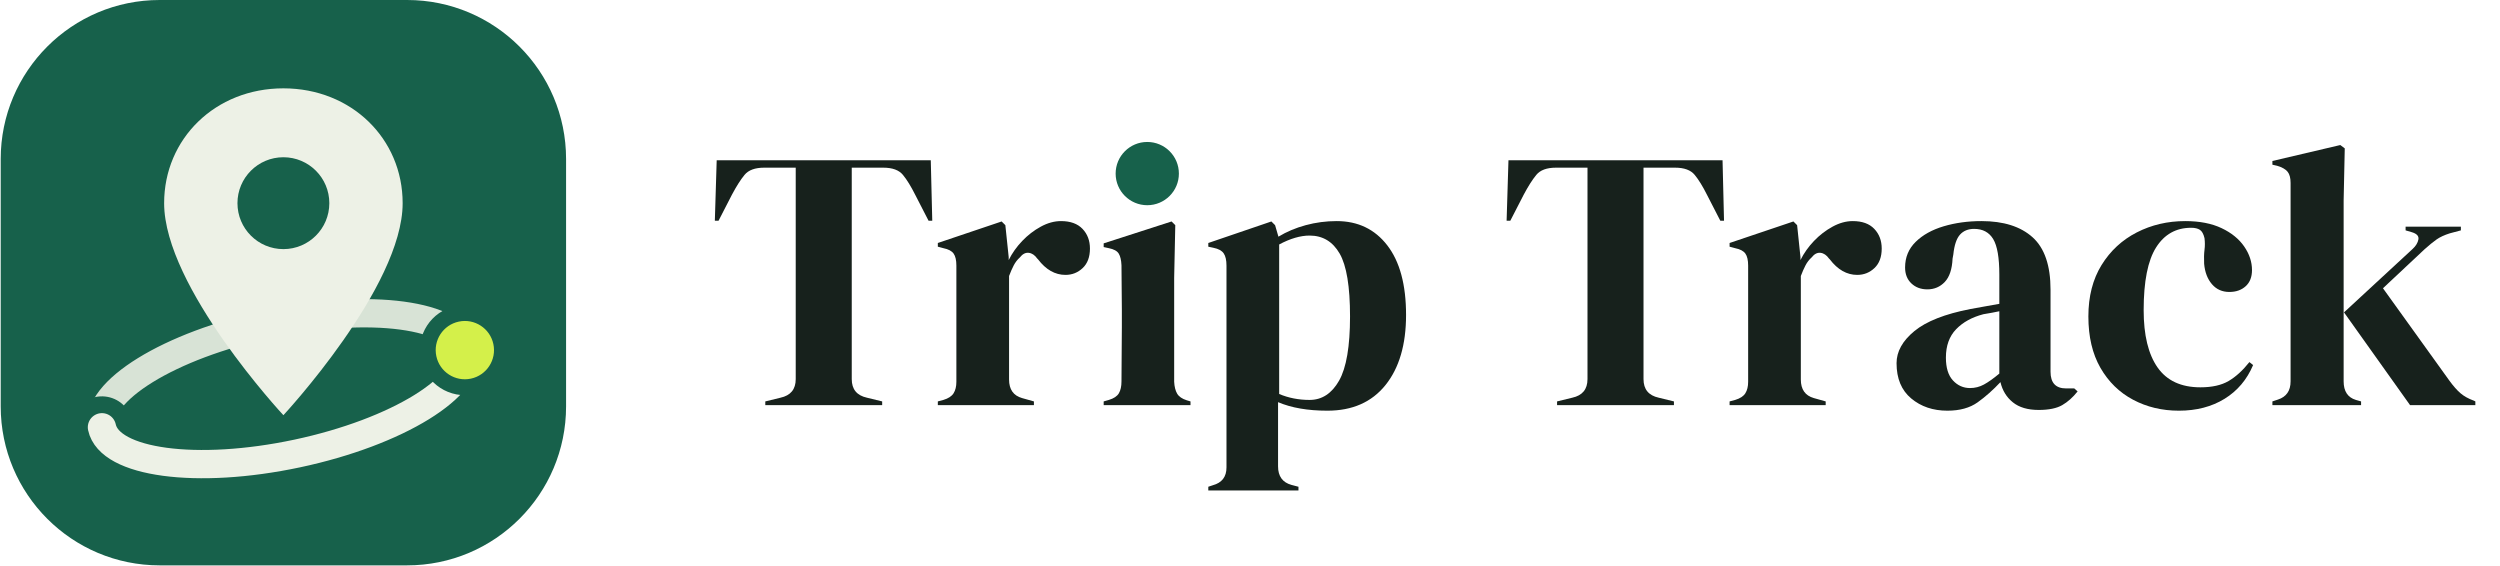
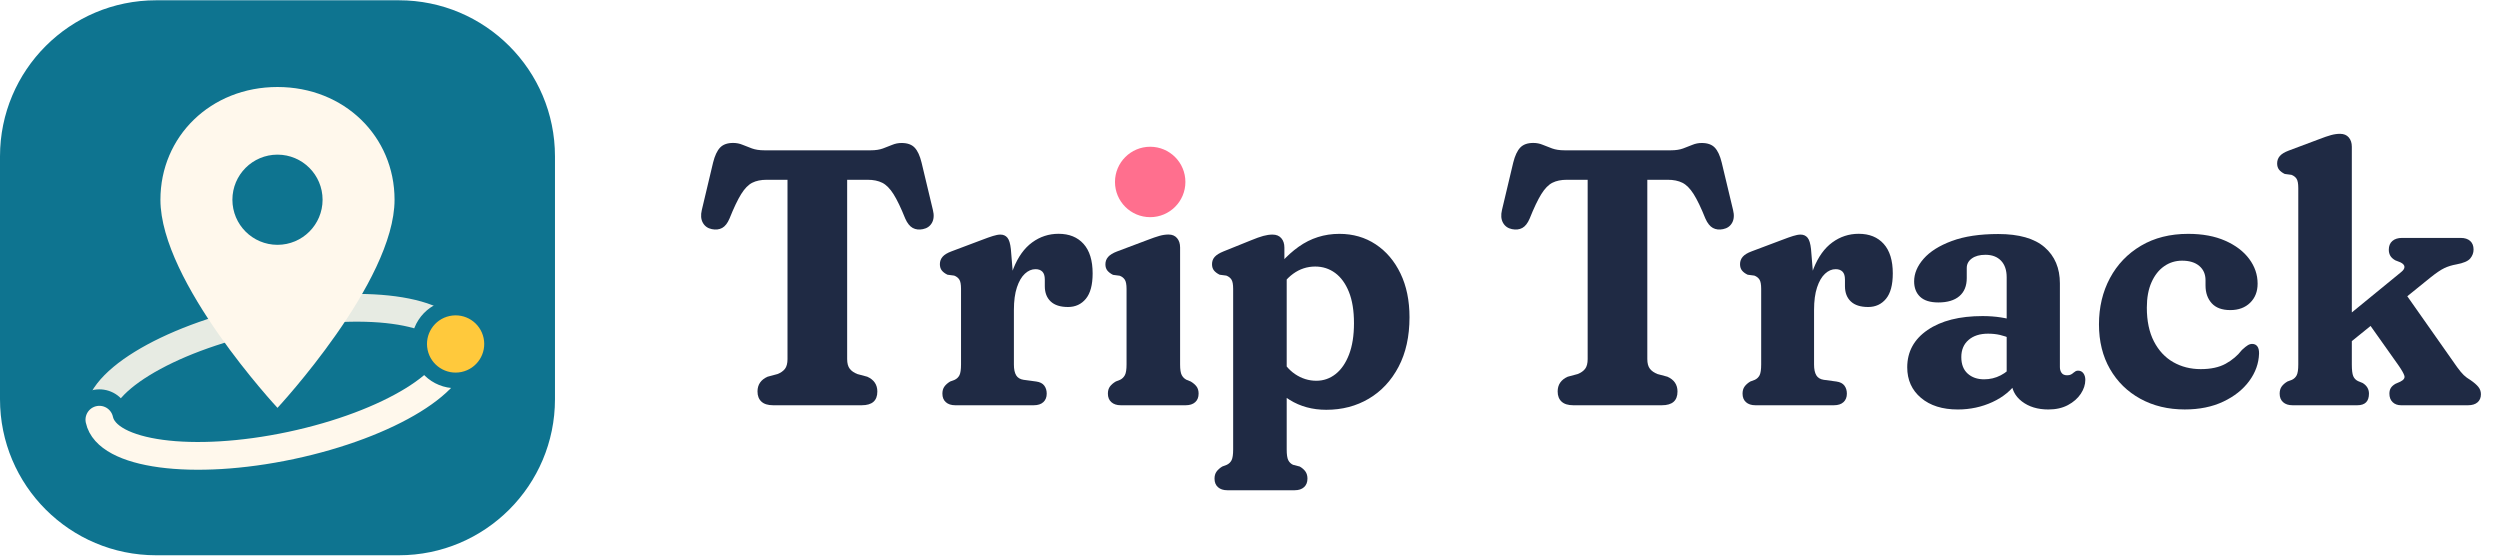
- <svg xmlns="http://www.w3.org/2000/svg" width="283" height="64" viewBox="0 0 282.84 64.00" role="img" aria-label="Trip Track">
+ <svg xmlns="http://www.w3.org/2000/svg" width="288" height="64" viewBox="0 0 288.30 64.00" role="img" aria-label="Trip Track">
  <g transform="translate(0 0) scale(1.0)">
-     <rect width="64" height="64" rx="18" fill="#17614B" />
+     <rect width="64" height="64" rx="18" fill="#0E7490" />
    <g transform="rotate(-12 32 44)">
-       <path d="M11 44A21 7.5 0 0 1 53 44" fill="none" stroke="#EDF1E6" stroke-width="3.2" stroke-linecap="round" opacity=".9" />
+       <path d="M11 44A21 7.5 0 0 1 53 44" fill="none" stroke="#FFF8EC" stroke-width="3.2" stroke-linecap="round" opacity=".9" />
    </g>
-     <path d="M32 10C24.3 10 18.5 15.7 18.5 23c0 9.5 13.5 24 13.5 24s13.5-14.5 13.5-24C45.5 15.7 39.7 10 32 10z" fill="#EDF1E6" />
-     <circle cx="32" cy="23" r="5.2" fill="#17614B" />
+     <path d="M32 10C24.3 10 18.5 15.7 18.5 23c0 9.5 13.5 24 13.5 24s13.5-14.5 13.5-24C45.5 15.7 39.7 10 32 10z" fill="#FFF8EC" />
+     <circle cx="32" cy="23" r="5.2" fill="#0E7490" />
    <g transform="rotate(-12 32 44)" fill="none" stroke-linecap="round">
-       <path d="M11 44A21 7.5 0 0 0 53 44" stroke="#17614B" stroke-width="7" />
-       <path d="M11 44A21 7.5 0 0 0 53 44" stroke="#EDF1E6" stroke-width="3.2" />
-       <circle cx="53" cy="44" r="4.2" fill="#D4F04A" stroke="#17614B" stroke-width="1.8" />
+       <path d="M11 44A21 7.5 0 0 0 53 44" stroke="#0E7490" stroke-width="7" />
+       <path d="M11 44A21 7.5 0 0 0 53 44" stroke="#FFF8EC" stroke-width="3.2" />
+       <circle cx="53" cy="44" r="4.2" fill="#FFC93C" stroke="#0E7490" stroke-width="1.8" />
    </g>
  </g>
-   <path d="M86.552 45.86V45.44L88.274 45.02Q89.996 44.642 89.996 42.92V18.98H86.426Q84.872 18.98 84.2 19.799Q83.528 20.618 82.772 22.046L81.26 24.986H80.84L81.05 18.14H105.284L105.452 24.986H105.032L103.52 22.046Q102.806 20.618 102.134 19.799Q101.462 18.98 99.908 18.98H96.338V42.92Q96.338 44.642 98.06 45.02L99.782 45.44V45.86Z" fill="#17211C" />
-   <path d="M106.082 45.86V45.44L106.712 45.272Q107.552 45.02 107.867 44.516Q108.182 44.012 108.182 43.214V30.068Q108.182 29.144 107.867 28.703Q107.552 28.262 106.712 28.094L106.082 27.926V27.506L113.306 25.07L113.726 25.49L114.104 29.102V29.438Q114.692 28.262 115.637 27.275Q116.582 26.288 117.737 25.658Q118.892 25.028 120.026 25.028Q121.622 25.028 122.462 25.91Q123.302 26.792 123.302 28.136Q123.302 29.564 122.483 30.341Q121.664 31.118 120.53 31.118Q118.766 31.118 117.422 29.354L117.338 29.27Q116.918 28.682 116.372 28.619Q115.826 28.556 115.364 29.144Q114.944 29.522 114.671 30.047Q114.398 30.572 114.146 31.244V42.962Q114.146 44.642 115.616 45.062L116.96 45.44V45.86Z" fill="#17211C" />
-   <path d="M124.856 45.86V45.44L125.444 45.272Q126.284 45.02 126.578 44.516Q126.872 44.012 126.872 43.172Q126.872 41.702 126.893 40.001Q126.914 38.3 126.914 37.04V35.024Q126.914 33.722 126.893 32.567Q126.872 31.412 126.872 30.026Q126.83 29.144 126.557 28.703Q126.284 28.262 125.444 28.094L124.856 27.968V27.548L132.542 25.07L132.962 25.49L132.836 31.454V43.214Q132.878 44.054 133.172 44.558Q133.466 45.062 134.264 45.314L134.684 45.44V45.86Z" fill="#17211C" />
-   <circle cx="129.79" cy="19.65" r="3.58" fill="#17614B" />
-   <path d="M136.7 55.52V55.1L137.204 54.932Q138.758 54.512 138.758 52.916V30.068Q138.758 29.144 138.443 28.682Q138.128 28.22 137.288 28.052L136.7 27.926V27.506L143.84 25.07L144.26 25.49L144.638 26.792Q146.024 25.952 147.725 25.49Q149.426 25.028 151.232 25.028Q154.844 25.028 156.965 27.779Q159.086 30.53 159.086 35.654Q159.086 40.694 156.755 43.592Q154.424 46.49 150.182 46.49Q146.864 46.49 144.596 45.524V52.79Q144.596 54.47 146.108 54.89L146.906 55.1V55.52ZM148.166 45.272Q150.266 45.272 151.505 43.088Q152.744 40.904 152.744 35.822Q152.744 30.74 151.568 28.703Q150.392 26.666 148.166 26.666Q146.612 26.666 144.722 27.674V44.6Q146.318 45.272 148.166 45.272Z" fill="#17211C" />
-   <path d="M176.18 45.86V45.44L177.902 45.02Q179.624 44.642 179.624 42.92V18.98H176.054Q174.5 18.98 173.828 19.799Q173.156 20.618 172.4 22.046L170.888 24.986H170.468L170.678 18.14H194.912L195.08 24.986H194.66L193.148 22.046Q192.434 20.618 191.762 19.799Q191.09 18.98 189.536 18.98H185.966V42.92Q185.966 44.642 187.688 45.02L189.41 45.44V45.86Z" fill="#17211C" />
-   <path d="M195.71 45.86V45.44L196.34 45.272Q197.18 45.02 197.495 44.516Q197.81 44.012 197.81 43.214V30.068Q197.81 29.144 197.495 28.703Q197.18 28.262 196.34 28.094L195.71 27.926V27.506L202.934 25.07L203.354 25.49L203.732 29.102V29.438Q204.32 28.262 205.265 27.275Q206.21 26.288 207.365 25.658Q208.52 25.028 209.654 25.028Q211.25 25.028 212.09 25.91Q212.93 26.792 212.93 28.136Q212.93 29.564 212.111 30.341Q211.292 31.118 210.158 31.118Q208.394 31.118 207.05 29.354L206.966 29.27Q206.546 28.682 206.0 28.619Q205.454 28.556 204.992 29.144Q204.572 29.522 204.299 30.047Q204.026 30.572 203.774 31.244V42.962Q203.774 44.642 205.244 45.062L206.588 45.44V45.86Z" fill="#17211C" />
-   <path d="M220.364 46.49Q217.928 46.49 216.269 45.104Q214.61 43.718 214.61 41.114Q214.61 39.14 216.626 37.481Q218.642 35.822 222.968 34.982Q223.64 34.856 224.48 34.709Q225.32 34.562 226.244 34.394V31.076Q226.244 28.22 225.551 27.065Q224.858 25.91 223.388 25.91Q222.38 25.91 221.792 26.561Q221.204 27.212 221.036 28.808L220.952 29.27Q220.868 31.076 220.07 31.916Q219.272 32.756 218.096 32.756Q217.004 32.756 216.29 32.084Q215.576 31.412 215.576 30.278Q215.576 28.556 216.773 27.38Q217.97 26.204 219.944 25.616Q221.918 25.028 224.228 25.028Q227.966 25.028 230.003 26.855Q232.04 28.682 232.04 32.798V42.08Q232.04 43.97 233.804 43.97H234.728L235.106 44.306Q234.308 45.314 233.363 45.86Q232.418 46.406 230.696 46.406Q228.848 46.406 227.777 45.545Q226.706 44.684 226.37 43.256Q225.11 44.6 223.787 45.545Q222.464 46.49 220.364 46.49ZM222.926 43.928Q223.766 43.928 224.501 43.529Q225.236 43.13 226.244 42.29V35.234Q225.824 35.318 225.404 35.402Q224.984 35.486 224.438 35.57Q222.506 36.074 221.351 37.271Q220.196 38.468 220.196 40.484Q220.196 42.206 220.994 43.067Q221.792 43.928 222.926 43.928Z" fill="#17211C" />
-   <path d="M246.572 46.49Q243.716 46.49 241.385 45.251Q239.054 44.012 237.689 41.639Q236.324 39.266 236.324 35.822Q236.324 32.42 237.815 30.005Q239.306 27.59 241.805 26.309Q244.304 25.028 247.286 25.028Q249.722 25.028 251.402 25.826Q253.082 26.624 253.964 27.905Q254.846 29.186 254.846 30.572Q254.846 31.748 254.132 32.399Q253.418 33.05 252.284 33.05Q251.066 33.05 250.31 32.168Q249.554 31.286 249.428 29.858Q249.386 28.934 249.47 28.283Q249.554 27.632 249.47 26.96Q249.302 26.246 248.945 26.015Q248.588 25.784 247.958 25.784Q245.396 25.784 243.989 28.01Q242.582 30.236 242.582 35.108Q242.582 39.35 244.157 41.597Q245.732 43.844 249.008 43.844Q250.982 43.844 252.2 43.13Q253.418 42.416 254.552 40.988L254.972 41.324Q253.922 43.802 251.738 45.146Q249.554 46.49 246.572 46.49Z" fill="#17211C" />
-   <path d="M257.156 45.86V45.44L257.786 45.23Q259.214 44.768 259.214 43.172V20.702Q259.214 19.862 258.878 19.442Q258.542 19.022 257.702 18.77L257.156 18.644V18.224L264.842 16.418L265.346 16.796L265.22 22.676V43.172Q265.22 44.852 266.606 45.272L267.194 45.44V45.86ZM272.738 45.86 265.262 35.36 273.032 28.178Q273.578 27.674 273.683 27.107Q273.788 26.54 272.948 26.288L272.234 26.078V25.658H278.492V26.078L277.232 26.414Q276.308 26.708 275.741 27.107Q275.174 27.506 274.376 28.22L269.672 32.63L277.19 43.088Q277.862 44.012 278.45 44.516Q279.038 45.02 279.962 45.356L280.13 45.44V45.86Z" fill="#17211C" />
+   <path d="M88.143 17.3H100.417Q101.24 17.3 101.821 17.087Q102.401 16.873 102.904 16.665Q103.408 16.456 103.972 16.456Q104.972 16.456 105.479 16.993Q105.987 17.53 106.275 18.716L107.581 24.177Q107.804 25.063 107.475 25.657Q107.146 26.25 106.427 26.392Q105.765 26.527 105.259 26.255Q104.754 25.983 104.394 25.175Q103.647 23.316 103.038 22.352Q102.428 21.388 101.741 21.044Q101.054 20.699 100.054 20.699H97.694V41.377Q97.694 42.113 97.997 42.497Q98.301 42.881 98.873 43.103L100.016 43.41Q101.175 43.93 101.175 45.118Q101.175 46.7 99.377 46.7H89.155Q88.261 46.7 87.808 46.282Q87.356 45.864 87.356 45.111Q87.356 43.93 88.515 43.41L89.658 43.103Q90.232 42.881 90.524 42.497Q90.815 42.113 90.815 41.377V20.699H88.408Q87.425 20.699 86.748 21.042Q86.072 21.385 85.472 22.349Q84.872 23.312 84.125 25.175Q83.78 25.983 83.277 26.255Q82.774 26.527 82.095 26.392Q81.384 26.25 81.053 25.657Q80.722 25.063 80.935 24.177L82.234 18.709Q82.53 17.524 83.04 16.987Q83.551 16.45 84.538 16.45Q85.119 16.45 85.623 16.66Q86.127 16.87 86.716 17.085Q87.304 17.3 88.143 17.3Z" fill="#1F2A44" />
+   <path d="M116.068 36.011Q116.068 32.945 116.869 30.929Q117.671 28.913 119.031 27.921Q120.392 26.928 122.07 26.928Q123.913 26.928 124.958 28.095Q126.003 29.263 126.003 31.493Q126.003 33.477 125.22 34.424Q124.437 35.37 123.161 35.37Q121.84 35.37 121.163 34.73Q120.487 34.091 120.487 32.969V32.203Q120.487 31.576 120.204 31.292Q119.92 31.007 119.413 31.007Q118.757 31.007 118.187 31.534Q117.617 32.061 117.27 33.107Q116.923 34.153 116.923 35.707ZM116.572 28.685 116.923 32.944V42.001Q116.923 42.814 117.182 43.245Q117.44 43.675 118.041 43.767L119.504 43.964Q120.135 44.052 120.421 44.432Q120.707 44.812 120.707 45.363Q120.707 45.979 120.319 46.339Q119.931 46.7 119.209 46.7H110.155Q109.47 46.7 109.073 46.346Q108.677 45.992 108.677 45.363Q108.677 44.87 108.907 44.549Q109.137 44.227 109.568 43.964L110.094 43.767Q110.465 43.59 110.645 43.234Q110.825 42.878 110.825 42.001V33.27Q110.825 32.509 110.626 32.204Q110.428 31.899 110.037 31.749L109.267 31.648Q108.835 31.443 108.611 31.159Q108.387 30.875 108.387 30.434Q108.387 29.936 108.698 29.578Q109.008 29.22 109.712 28.958L113.272 27.618Q114 27.338 114.508 27.179Q115.017 27.019 115.369 27.019Q115.876 27.019 116.174 27.379Q116.472 27.739 116.572 28.685Z" fill="#1F2A44" />
+   <path d="M136.089 28.507V41.995Q136.089 42.868 136.28 43.226Q136.472 43.583 136.819 43.761L137.313 43.961Q137.75 44.22 137.987 44.54Q138.223 44.86 138.223 45.36Q138.223 45.992 137.829 46.346Q137.434 46.7 136.738 46.7H129.244Q128.565 46.7 128.164 46.346Q127.762 45.992 127.762 45.36Q127.762 44.86 127.999 44.54Q128.235 44.22 128.673 43.961L129.18 43.761Q129.532 43.583 129.723 43.226Q129.914 42.868 129.914 41.995V33.285Q129.914 32.53 129.712 32.221Q129.511 31.911 129.126 31.765L128.356 31.664Q127.934 31.454 127.705 31.172Q127.476 30.89 127.476 30.45Q127.476 29.952 127.788 29.595Q128.1 29.239 128.801 28.97L132.358 27.631Q133.167 27.319 133.708 27.166Q134.25 27.012 134.76 27.012Q135.386 27.012 135.737 27.426Q136.089 27.839 136.089 28.507Z" fill="#1F2A44" />
+   <circle cx="132.64" cy="20.95" r="4.06" fill="#FF6F8E" />
+   <path d="M148.116 28.514V30.641L148.382 31.259V51.803Q148.382 52.679 148.564 53.039Q148.747 53.398 149.113 53.568L149.885 53.766Q150.309 54.011 150.543 54.341Q150.776 54.672 150.776 55.164Q150.776 55.787 150.385 56.144Q149.994 56.502 149.297 56.502H141.538Q140.853 56.502 140.456 56.148Q140.059 55.794 140.059 55.164Q140.059 54.672 140.293 54.35Q140.526 54.028 140.95 53.766L141.476 53.568Q141.847 53.391 142.027 53.035Q142.207 52.679 142.207 51.803V33.27Q142.207 32.509 142.009 32.204Q141.811 31.899 141.42 31.749L140.649 31.648Q140.218 31.435 139.994 31.155Q139.77 30.875 139.77 30.434Q139.77 29.936 140.077 29.592Q140.384 29.248 141.095 28.958L144.269 27.678Q145.116 27.328 145.681 27.173Q146.247 27.019 146.746 27.019Q147.4 27.019 147.758 27.432Q148.116 27.845 148.116 28.514ZM147.135 34.018 146.086 32.535Q147.663 29.912 149.759 28.424Q151.856 26.935 154.453 26.935Q156.819 26.935 158.644 28.143Q160.469 29.351 161.506 31.51Q162.544 33.669 162.544 36.556Q162.544 39.869 161.284 42.262Q160.024 44.656 157.856 45.94Q155.689 47.224 152.947 47.224Q150.568 47.224 148.726 46.081Q146.884 44.938 145.688 42.822L147.327 40.619Q148.21 42.347 149.35 43.111Q150.489 43.875 151.797 43.875Q153.044 43.875 154.024 43.101Q155.005 42.327 155.573 40.845Q156.141 39.363 156.141 37.242Q156.141 35.083 155.557 33.632Q154.974 32.18 153.967 31.442Q152.96 30.704 151.673 30.704Q150.275 30.704 149.128 31.536Q147.981 32.368 147.135 34.018Z" fill="#1F2A44" />
+   <path d="M180.417 17.3H192.691Q193.514 17.3 194.095 17.087Q194.675 16.873 195.178 16.665Q195.682 16.456 196.246 16.456Q197.246 16.456 197.753 16.993Q198.261 17.53 198.549 18.716L199.855 24.177Q200.078 25.063 199.749 25.657Q199.42 26.25 198.701 26.392Q198.039 26.527 197.533 26.255Q197.028 25.983 196.668 25.175Q195.921 23.316 195.312 22.352Q194.702 21.388 194.015 21.044Q193.328 20.699 192.328 20.699H189.968V41.377Q189.968 42.113 190.271 42.497Q190.575 42.881 191.147 43.103L192.29 43.41Q193.449 43.93 193.449 45.118Q193.449 46.7 191.651 46.7H181.429Q180.535 46.7 180.082 46.282Q179.63 45.864 179.63 45.111Q179.63 43.93 180.789 43.41L181.932 43.103Q182.506 42.881 182.798 42.497Q183.089 42.113 183.089 41.377V20.699H180.682Q179.699 20.699 179.022 21.042Q178.346 21.385 177.746 22.349Q177.146 23.312 176.399 25.175Q176.054 25.983 175.551 26.255Q175.048 26.527 174.369 26.392Q173.658 26.25 173.327 25.657Q172.996 25.063 173.209 24.177L174.508 18.709Q174.804 17.524 175.314 16.987Q175.825 16.45 176.812 16.45Q177.393 16.45 177.897 16.66Q178.401 16.87 178.99 17.085Q179.578 17.3 180.417 17.3Z" fill="#1F2A44" />
+   <path d="M208.342 36.011Q208.342 32.945 209.143 30.929Q209.945 28.913 211.305 27.921Q212.666 26.928 214.344 26.928Q216.187 26.928 217.232 28.095Q218.277 29.263 218.277 31.493Q218.277 33.477 217.494 34.424Q216.711 35.37 215.435 35.37Q214.114 35.37 213.437 34.73Q212.761 34.091 212.761 32.969V32.203Q212.761 31.576 212.478 31.292Q212.194 31.007 211.687 31.007Q211.031 31.007 210.461 31.534Q209.891 32.061 209.544 33.107Q209.197 34.153 209.197 35.707ZM208.846 28.685 209.197 32.944V42.001Q209.197 42.814 209.456 43.245Q209.714 43.675 210.315 43.767L211.778 43.964Q212.409 44.052 212.695 44.432Q212.981 44.812 212.981 45.363Q212.981 45.979 212.593 46.339Q212.205 46.7 211.483 46.7H202.429Q201.744 46.7 201.347 46.346Q200.951 45.992 200.951 45.363Q200.951 44.87 201.181 44.549Q201.411 44.227 201.842 43.964L202.368 43.767Q202.739 43.59 202.919 43.234Q203.099 42.878 203.099 42.001V33.27Q203.099 32.509 202.9 32.204Q202.702 31.899 202.311 31.749L201.541 31.648Q201.109 31.443 200.885 31.159Q200.661 30.875 200.661 30.434Q200.661 29.936 200.972 29.578Q201.282 29.22 201.986 28.958L205.546 27.618Q206.274 27.338 206.782 27.179Q207.291 27.019 207.643 27.019Q208.15 27.019 208.448 27.379Q208.746 27.739 208.846 28.685Z" fill="#1F2A44" />
+   <path d="M231.948 43.799V43.182L231.41 42.962V31.94Q231.41 30.709 230.758 30.029Q230.106 29.35 228.958 29.35Q227.969 29.35 227.387 29.776Q226.806 30.201 226.806 30.87V32.034Q226.806 33.391 225.956 34.118Q225.106 34.845 223.53 34.845Q222.116 34.845 221.427 34.19Q220.738 33.534 220.738 32.411Q220.738 31.057 221.832 29.807Q222.927 28.557 225.09 27.755Q227.253 26.954 230.435 26.954Q234.029 26.954 235.788 28.481Q237.547 30.008 237.547 32.651V42.303Q237.547 42.694 237.743 42.969Q237.938 43.244 238.378 43.244Q238.643 43.244 238.81 43.161Q238.978 43.078 239.11 42.952Q239.223 42.859 239.346 42.784Q239.469 42.709 239.637 42.709Q240.033 42.709 240.256 43.012Q240.479 43.315 240.479 43.772Q240.479 44.59 239.957 45.378Q239.435 46.166 238.48 46.677Q237.525 47.188 236.216 47.188Q234.37 47.188 233.159 46.256Q231.948 45.323 231.948 43.799ZM219.942 42.331Q219.942 39.623 222.293 38.019Q224.644 36.416 228.632 36.416Q229.746 36.416 230.758 36.573Q231.769 36.73 232.459 37.014L231.869 39.006Q231.263 38.734 230.633 38.59Q230.003 38.446 229.259 38.446Q227.848 38.446 227.013 39.17Q226.178 39.894 226.178 41.144Q226.178 42.388 226.91 43.049Q227.643 43.709 228.807 43.709Q229.838 43.709 230.723 43.248Q231.608 42.786 232.182 42.032L232.679 43.924Q231.632 45.475 229.77 46.332Q227.907 47.188 225.777 47.188Q223.111 47.188 221.527 45.849Q219.942 44.509 219.942 42.331Z" fill="#1F2A44" />
+   <path d="M260.348 32.676Q260.348 34.04 259.483 34.883Q258.619 35.726 257.196 35.726Q255.773 35.726 255.057 34.939Q254.341 34.151 254.341 32.886V32.278Q254.341 31.248 253.626 30.638Q252.911 30.028 251.638 30.028Q250.487 30.028 249.566 30.672Q248.645 31.316 248.109 32.526Q247.573 33.735 247.573 35.444Q247.573 37.756 248.393 39.342Q249.214 40.929 250.621 41.731Q252.027 42.534 253.79 42.534Q255.531 42.534 256.656 41.917Q257.782 41.3 258.544 40.319Q258.983 39.914 259.234 39.767Q259.486 39.62 259.743 39.628Q260.109 39.635 260.316 39.908Q260.524 40.18 260.514 40.744Q260.461 42.437 259.381 43.907Q258.301 45.376 256.393 46.28Q254.484 47.185 251.95 47.185Q249.075 47.185 246.835 45.958Q244.595 44.732 243.324 42.523Q242.053 40.315 242.053 37.372Q242.053 34.403 243.318 32.04Q244.583 29.677 246.896 28.306Q249.21 26.935 252.345 26.935Q254.819 26.935 256.612 27.727Q258.406 28.519 259.377 29.825Q260.348 31.13 260.348 32.676Z" fill="#1F2A44" />
+   <path d="M264.368 46.7Q263.683 46.7 263.287 46.346Q262.89 45.992 262.89 45.363Q262.89 44.87 263.12 44.545Q263.35 44.22 263.781 43.964L264.307 43.767Q264.678 43.589 264.858 43.234Q265.038 42.878 265.038 42.001V21.649Q265.038 20.888 264.84 20.583Q264.642 20.278 264.25 20.129L263.48 20.028Q263.049 19.822 262.825 19.538Q262.6 19.255 262.6 18.814Q262.6 18.316 262.908 17.961Q263.215 17.606 263.925 17.337L267.425 16.024Q268.273 15.695 268.811 15.547Q269.35 15.399 269.855 15.399Q270.503 15.399 270.858 15.812Q271.213 16.225 271.213 16.893V42.001Q271.213 42.943 271.371 43.331Q271.53 43.719 271.915 43.91L272.462 44.135Q273.189 44.583 273.189 45.363Q273.189 46.7 271.846 46.7ZM269.233 37.617 276.883 31.358Q277.295 31.032 277.283 30.74Q277.271 30.447 276.832 30.225L276.222 29.986Q275.817 29.754 275.647 29.456Q275.477 29.158 275.477 28.76Q275.477 28.117 275.884 27.76Q276.291 27.403 277.003 27.403H283.773Q284.469 27.403 284.86 27.753Q285.251 28.103 285.251 28.74Q285.251 29.314 284.867 29.775Q284.483 30.235 283.269 30.457Q282.505 30.591 281.888 30.883Q281.27 31.174 280.239 32.002L270.101 40.204ZM276.615 32.717 283.359 42.309Q283.801 42.918 284.125 43.226Q284.448 43.534 284.896 43.797Q285.507 44.218 285.804 44.585Q286.1 44.951 286.1 45.434Q286.1 46.028 285.709 46.364Q285.318 46.7 284.621 46.7H276.889Q276.289 46.7 275.918 46.343Q275.546 45.985 275.546 45.363Q275.546 44.976 275.707 44.712Q275.867 44.448 276.241 44.228L276.792 43.988Q277.394 43.691 277.273 43.296Q277.152 42.9 276.58 42.08L272.345 36.1Z" fill="#1F2A44" />
</svg>
